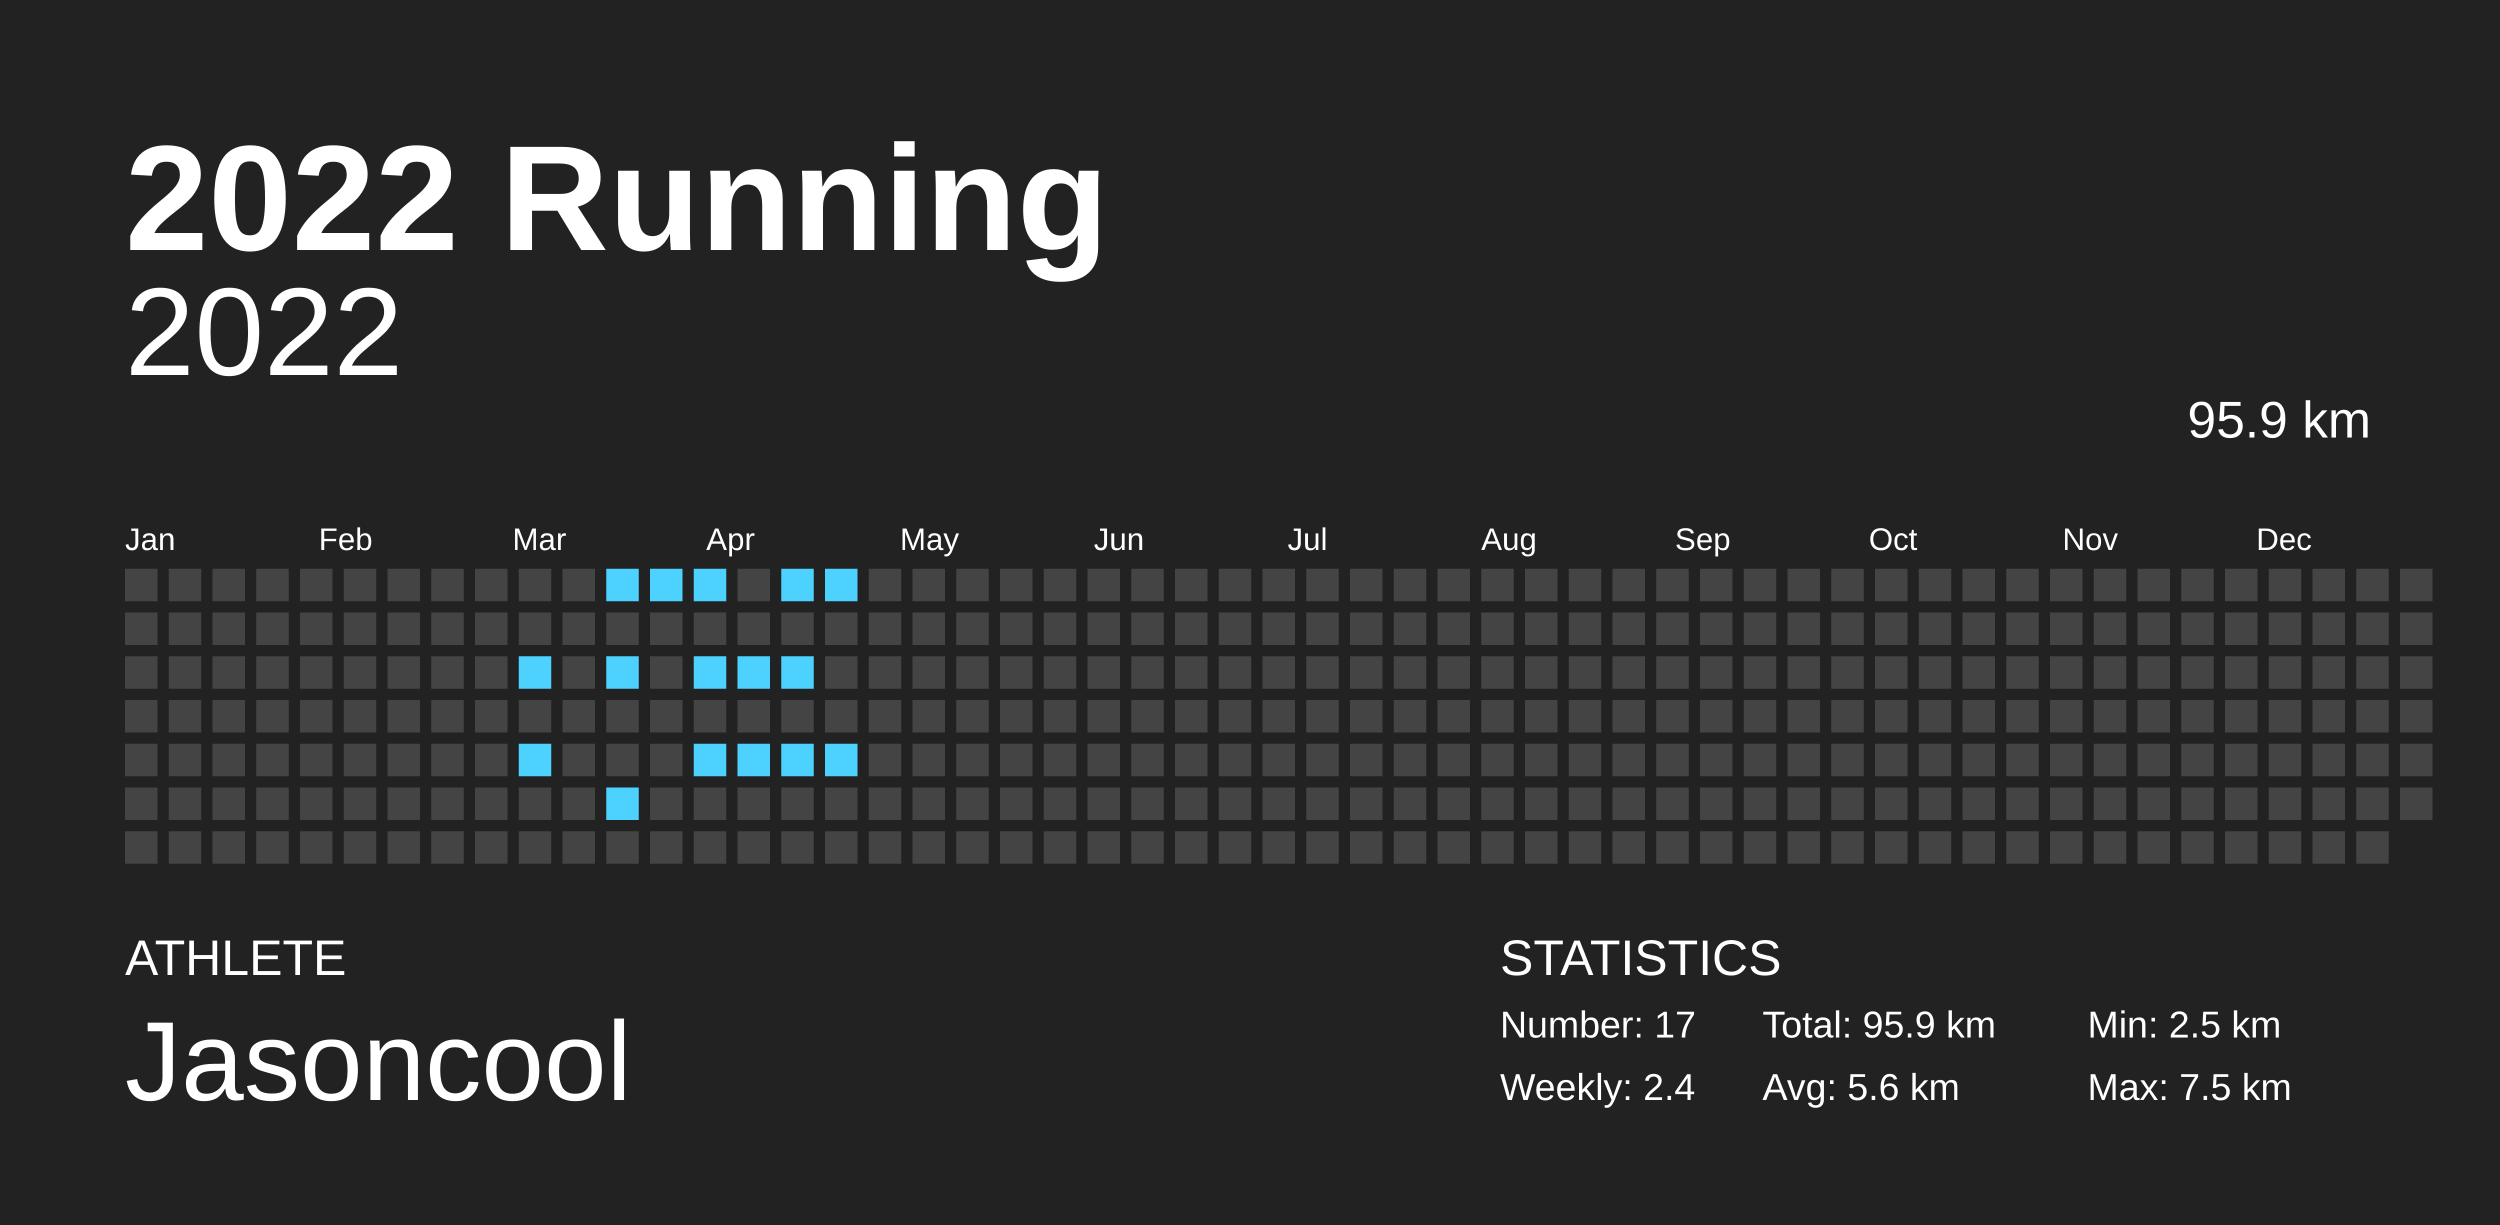
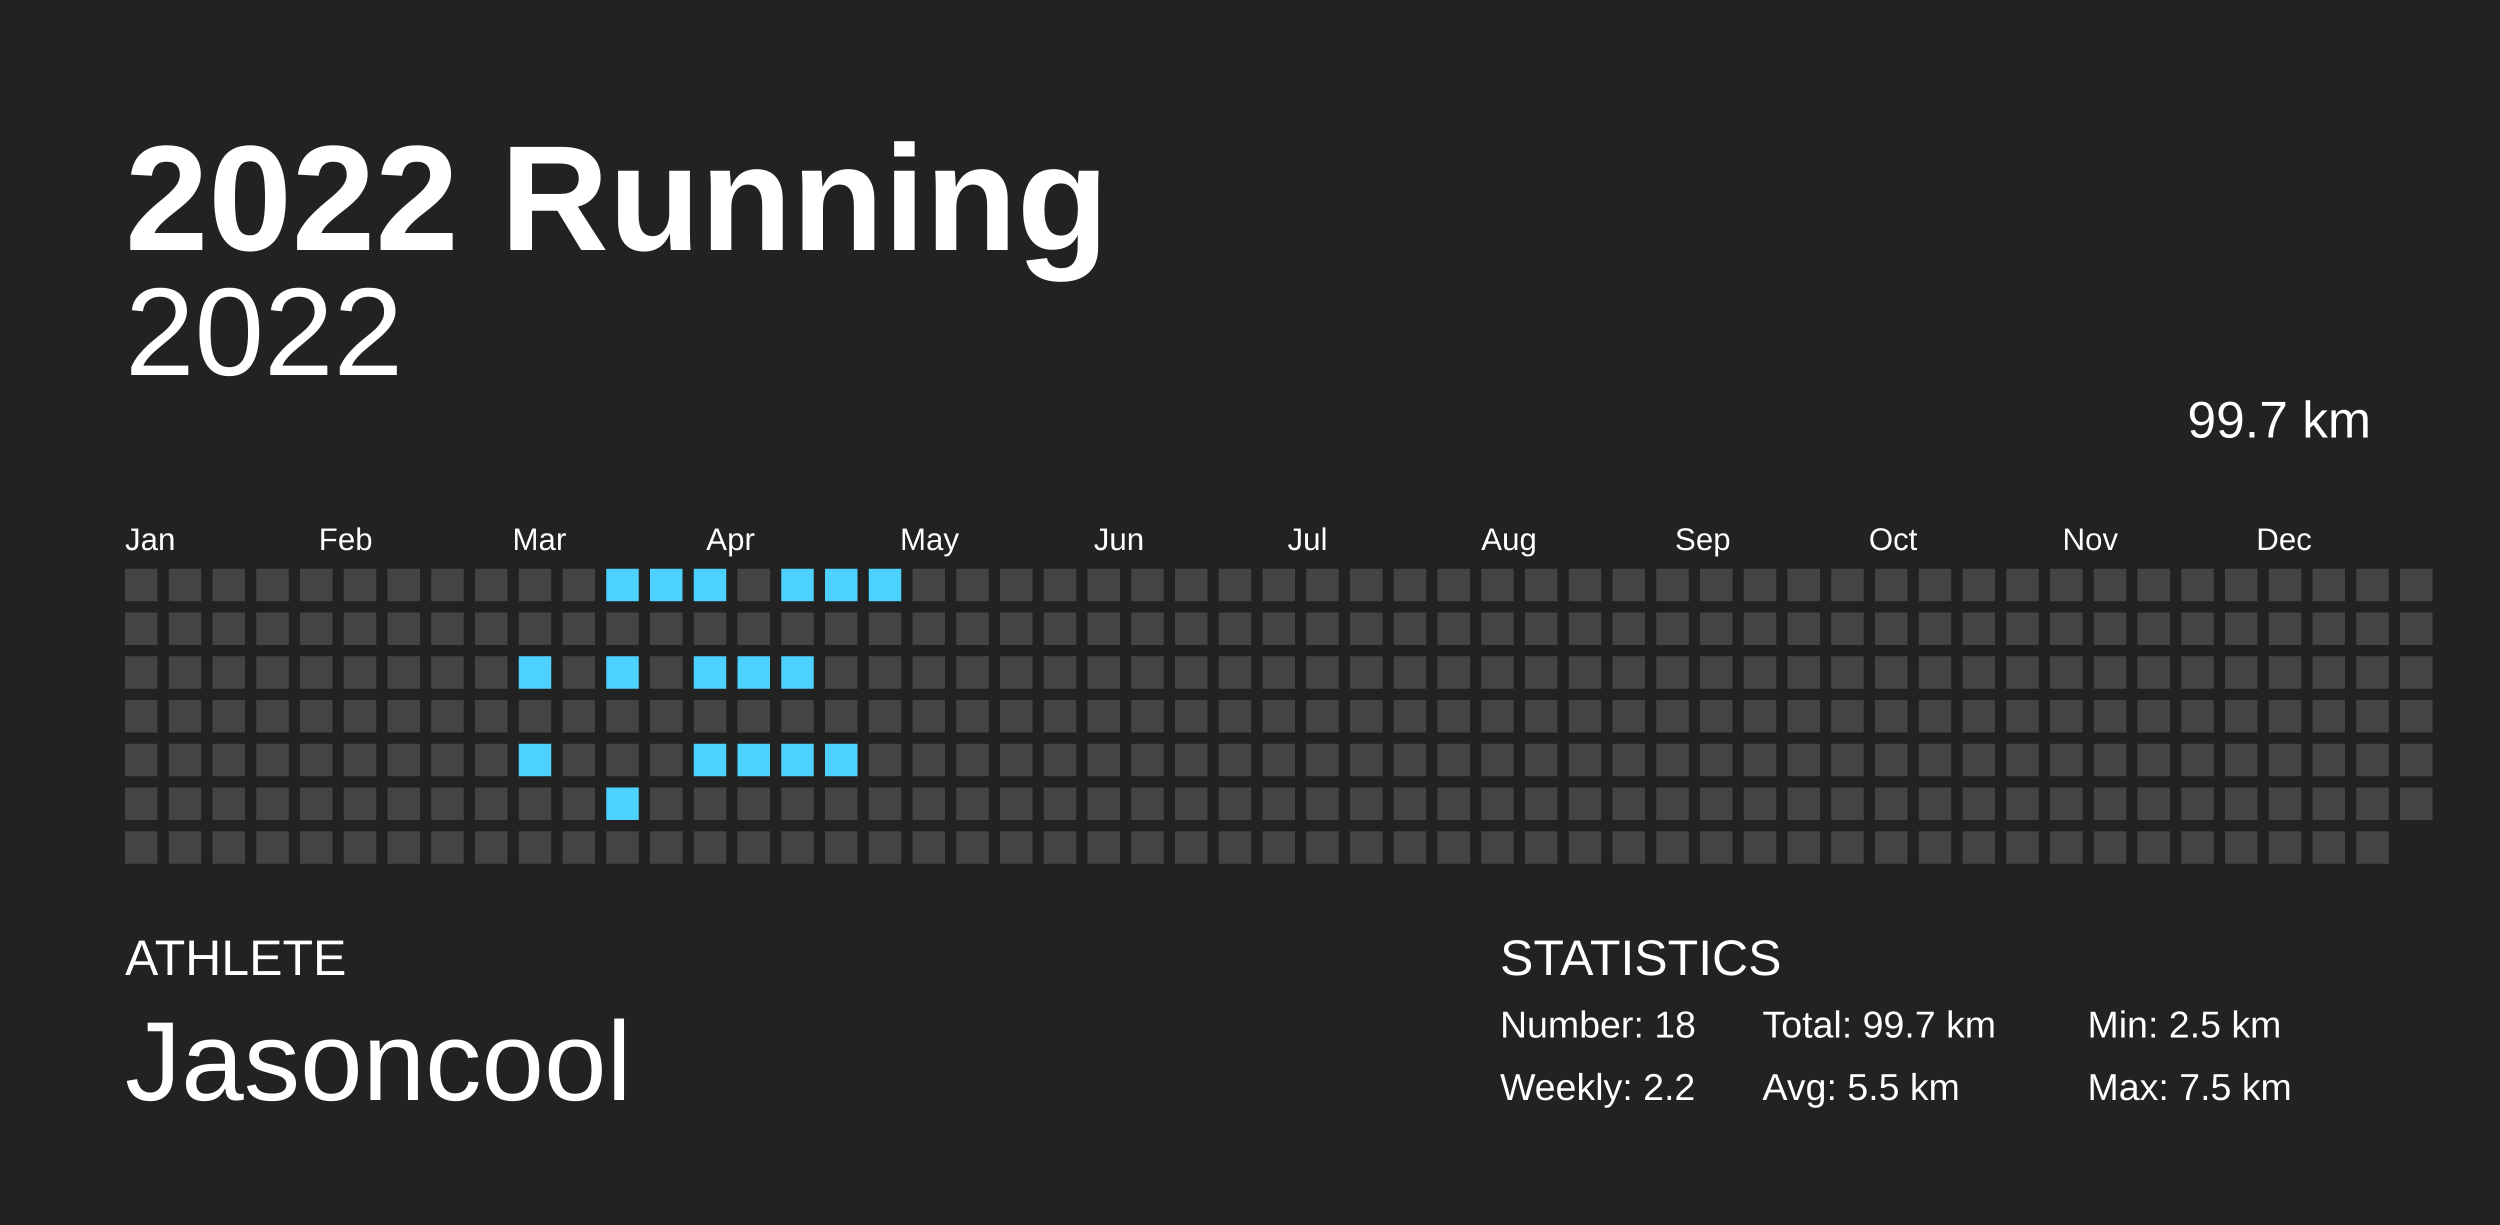
<svg xmlns="http://www.w3.org/2000/svg" baseProfile="full" height="98mm" version="1.1" viewBox="0,0,200,98" width="200mm">
  <defs />
  <rect fill="#222222" height="98" width="200" x="0" y="0" />
  <text fill="#FFFFFF" style="font-size:12px; font-family:Arial; font-weight:bold;" x="10" y="20">2022 Running</text>
  <text fill="#FFFFFF" style="font-size:4px; font-family:Arial" x="10" y="78">ATHLETE</text>
  <text fill="#FFFFFF" style="font-size:9px; font-family:Arial" x="10" y="88">Jasoncool</text>
  <text fill="#FFFFFF" style="font-size:4px; font-family:Arial" x="120" y="78">STATISTICS</text>
-   <text fill="#FFFFFF" style="font-size:3px; font-family:Arial" x="120" y="83">Number: 17</text>
-   <text fill="#FFFFFF" style="font-size:3px; font-family:Arial" x="120" y="88">Weekly: 2.4</text>
-   <text fill="#FFFFFF" style="font-size:3px; font-family:Arial" x="141" y="83">Total: 95.9 km</text>
-   <text fill="#FFFFFF" style="font-size:3px; font-family:Arial" x="141" y="88">Avg: 5.6 km</text>
+   <text fill="#FFFFFF" style="font-size:3px; font-family:Arial" x="120" y="83">Number: 18</text>
+   <text fill="#FFFFFF" style="font-size:3px; font-family:Arial" x="120" y="88">Weekly: 2.2</text>
+   <text fill="#FFFFFF" style="font-size:3px; font-family:Arial" x="141" y="83">Total: 99.7 km</text>
+   <text fill="#FFFFFF" style="font-size:3px; font-family:Arial" x="141" y="88">Avg: 5.5 km</text>
  <text fill="#FFFFFF" style="font-size:3px; font-family:Arial" x="167" y="83">Min: 2.5 km</text>
  <text fill="#FFFFFF" style="font-size:3px; font-family:Arial" x="167" y="88">Max: 7.5 km</text>
  <text alignment-baseline="hanging" fill="#FFFFFF" style="font-size:10.0px; font-family:Arial;" x="10" y="30">2022</text>
-   <text alignment-baseline="hanging" fill="#FFFFFF" style="font-size:4.125px; font-family:Arial;" x="175" y="35">95.9 km</text>
+   <text alignment-baseline="hanging" fill="#FFFFFF" style="font-size:4.125px; font-family:Arial;" x="175" y="35">99.7 km</text>
  <text fill="#FFFFFF" style="font-size:2.5px; font-family:Arial" x="10.0" y="44">Jan</text>
  <text fill="#FFFFFF" style="font-size:2.5px; font-family:Arial" x="25.5" y="44">Feb</text>
  <text fill="#FFFFFF" style="font-size:2.5px; font-family:Arial" x="41.0" y="44">Mar</text>
  <text fill="#FFFFFF" style="font-size:2.5px; font-family:Arial" x="56.5" y="44">Apr</text>
  <text fill="#FFFFFF" style="font-size:2.5px; font-family:Arial" x="72.0" y="44">May</text>
  <text fill="#FFFFFF" style="font-size:2.5px; font-family:Arial" x="87.5" y="44">Jun</text>
  <text fill="#FFFFFF" style="font-size:2.5px; font-family:Arial" x="103.0" y="44">Jul</text>
  <text fill="#FFFFFF" style="font-size:2.5px; font-family:Arial" x="118.5" y="44">Aug</text>
  <text fill="#FFFFFF" style="font-size:2.5px; font-family:Arial" x="134.0" y="44">Sep</text>
  <text fill="#FFFFFF" style="font-size:2.5px; font-family:Arial" x="149.5" y="44">Oct</text>
  <text fill="#FFFFFF" style="font-size:2.5px; font-family:Arial" x="165.0" y="44">Nov</text>
  <text fill="#FFFFFF" style="font-size:2.5px; font-family:Arial" x="180.5" y="44">Dec</text>
  <rect fill="#444444" height="2.6" width="2.6" x="10.0" y="45.5" />
  <rect fill="#444444" height="2.6" width="2.6" x="10.0" y="49.0" />
  <rect fill="#444444" height="2.6" width="2.6" x="10.0" y="52.5" />
  <rect fill="#444444" height="2.6" width="2.6" x="10.0" y="56.0" />
  <rect fill="#444444" height="2.6" width="2.6" x="10.0" y="59.5" />
  <rect fill="#444444" height="2.6" width="2.6" x="10.0" y="63.0" />
  <rect fill="#444444" height="2.6" width="2.6" x="10.0" y="66.5" />
  <rect fill="#444444" height="2.6" width="2.6" x="13.5" y="45.5" />
  <rect fill="#444444" height="2.6" width="2.6" x="13.5" y="49.0" />
  <rect fill="#444444" height="2.6" width="2.6" x="13.5" y="52.5" />
  <rect fill="#444444" height="2.6" width="2.6" x="13.5" y="56.0" />
  <rect fill="#444444" height="2.6" width="2.6" x="13.5" y="59.5" />
  <rect fill="#444444" height="2.6" width="2.6" x="13.5" y="63.0" />
  <rect fill="#444444" height="2.6" width="2.6" x="13.5" y="66.5" />
  <rect fill="#444444" height="2.6" width="2.6" x="17.0" y="45.5" />
  <rect fill="#444444" height="2.6" width="2.6" x="17.0" y="49.0" />
  <rect fill="#444444" height="2.6" width="2.6" x="17.0" y="52.5" />
  <rect fill="#444444" height="2.6" width="2.6" x="17.0" y="56.0" />
  <rect fill="#444444" height="2.6" width="2.6" x="17.0" y="59.5" />
  <rect fill="#444444" height="2.6" width="2.6" x="17.0" y="63.0" />
  <rect fill="#444444" height="2.6" width="2.6" x="17.0" y="66.5" />
  <rect fill="#444444" height="2.6" width="2.6" x="20.5" y="45.5" />
  <rect fill="#444444" height="2.6" width="2.6" x="20.5" y="49.0" />
  <rect fill="#444444" height="2.6" width="2.6" x="20.5" y="52.5" />
  <rect fill="#444444" height="2.6" width="2.6" x="20.5" y="56.0" />
  <rect fill="#444444" height="2.6" width="2.6" x="20.5" y="59.5" />
  <rect fill="#444444" height="2.6" width="2.6" x="20.5" y="63.0" />
  <rect fill="#444444" height="2.6" width="2.6" x="20.5" y="66.5" />
  <rect fill="#444444" height="2.6" width="2.6" x="24.0" y="45.5" />
  <rect fill="#444444" height="2.6" width="2.6" x="24.0" y="49.0" />
  <rect fill="#444444" height="2.6" width="2.6" x="24.0" y="52.5" />
  <rect fill="#444444" height="2.6" width="2.6" x="24.0" y="56.0" />
  <rect fill="#444444" height="2.6" width="2.6" x="24.0" y="59.5" />
  <rect fill="#444444" height="2.6" width="2.6" x="24.0" y="63.0" />
  <rect fill="#444444" height="2.6" width="2.6" x="24.0" y="66.5" />
  <rect fill="#444444" height="2.6" width="2.6" x="27.5" y="45.5" />
  <rect fill="#444444" height="2.6" width="2.6" x="27.5" y="49.0" />
  <rect fill="#444444" height="2.6" width="2.6" x="27.5" y="52.5" />
  <rect fill="#444444" height="2.6" width="2.6" x="27.5" y="56.0" />
  <rect fill="#444444" height="2.6" width="2.6" x="27.5" y="59.5" />
  <rect fill="#444444" height="2.6" width="2.6" x="27.5" y="63.0" />
  <rect fill="#444444" height="2.6" width="2.6" x="27.5" y="66.5" />
  <rect fill="#444444" height="2.6" width="2.6" x="31.0" y="45.5" />
  <rect fill="#444444" height="2.6" width="2.6" x="31.0" y="49.0" />
  <rect fill="#444444" height="2.6" width="2.6" x="31.0" y="52.5" />
  <rect fill="#444444" height="2.6" width="2.6" x="31.0" y="56.0" />
  <rect fill="#444444" height="2.6" width="2.6" x="31.0" y="59.5" />
  <rect fill="#444444" height="2.6" width="2.6" x="31.0" y="63.0" />
  <rect fill="#444444" height="2.6" width="2.6" x="31.0" y="66.5" />
  <rect fill="#444444" height="2.6" width="2.6" x="34.5" y="45.5" />
  <rect fill="#444444" height="2.6" width="2.6" x="34.5" y="49.0" />
  <rect fill="#444444" height="2.6" width="2.6" x="34.5" y="52.5" />
  <rect fill="#444444" height="2.6" width="2.6" x="34.5" y="56.0" />
  <rect fill="#444444" height="2.6" width="2.6" x="34.5" y="59.5" />
  <rect fill="#444444" height="2.6" width="2.6" x="34.5" y="63.0" />
  <rect fill="#444444" height="2.6" width="2.6" x="34.5" y="66.5" />
  <rect fill="#444444" height="2.6" width="2.6" x="38.0" y="45.5" />
  <rect fill="#444444" height="2.6" width="2.6" x="38.0" y="49.0" />
  <rect fill="#444444" height="2.6" width="2.6" x="38.0" y="52.5" />
  <rect fill="#444444" height="2.6" width="2.6" x="38.0" y="56.0" />
  <rect fill="#444444" height="2.6" width="2.6" x="38.0" y="59.5" />
  <rect fill="#444444" height="2.6" width="2.6" x="38.0" y="63.0" />
  <rect fill="#444444" height="2.6" width="2.6" x="38.0" y="66.5" />
  <rect fill="#444444" height="2.6" width="2.6" x="41.5" y="45.5" />
  <rect fill="#444444" height="2.6" width="2.6" x="41.5" y="49.0" />
  <rect fill="#4dd2ff" height="2.6" width="2.6" x="41.5" y="52.5" />
  <rect fill="#444444" height="2.6" width="2.6" x="41.5" y="56.0" />
  <rect fill="#4dd2ff" height="2.6" width="2.6" x="41.5" y="59.5" />
  <rect fill="#444444" height="2.6" width="2.6" x="41.5" y="63.0" />
  <rect fill="#444444" height="2.6" width="2.6" x="41.5" y="66.5" />
  <rect fill="#444444" height="2.6" width="2.6" x="45.0" y="45.5" />
  <rect fill="#444444" height="2.6" width="2.6" x="45.0" y="49.0" />
  <rect fill="#444444" height="2.6" width="2.6" x="45.0" y="52.5" />
  <rect fill="#444444" height="2.6" width="2.6" x="45.0" y="56.0" />
  <rect fill="#444444" height="2.6" width="2.6" x="45.0" y="59.5" />
  <rect fill="#444444" height="2.6" width="2.6" x="45.0" y="63.0" />
  <rect fill="#444444" height="2.6" width="2.6" x="45.0" y="66.5" />
  <rect fill="#4dd2ff" height="2.6" width="2.6" x="48.5" y="45.5" />
  <rect fill="#444444" height="2.6" width="2.6" x="48.5" y="49.0" />
  <rect fill="#4dd2ff" height="2.6" width="2.6" x="48.5" y="52.5" />
  <rect fill="#444444" height="2.6" width="2.6" x="48.5" y="56.0" />
  <rect fill="#444444" height="2.6" width="2.6" x="48.5" y="59.5" />
  <rect fill="#4dd2ff" height="2.6" width="2.6" x="48.5" y="63.0" />
  <rect fill="#444444" height="2.6" width="2.6" x="48.5" y="66.5" />
  <rect fill="#4dd2ff" height="2.6" width="2.6" x="52.0" y="45.5" />
  <rect fill="#444444" height="2.6" width="2.6" x="52.0" y="49.0" />
  <rect fill="#444444" height="2.6" width="2.6" x="52.0" y="52.5" />
  <rect fill="#444444" height="2.6" width="2.6" x="52.0" y="56.0" />
  <rect fill="#444444" height="2.6" width="2.6" x="52.0" y="59.5" />
  <rect fill="#444444" height="2.6" width="2.6" x="52.0" y="63.0" />
  <rect fill="#444444" height="2.6" width="2.6" x="52.0" y="66.5" />
  <rect fill="#4dd2ff" height="2.6" width="2.6" x="55.5" y="45.5" />
  <rect fill="#444444" height="2.6" width="2.6" x="55.5" y="49.0" />
  <rect fill="#4dd2ff" height="2.6" width="2.6" x="55.5" y="52.5" />
  <rect fill="#444444" height="2.6" width="2.6" x="55.5" y="56.0" />
  <rect fill="#4dd2ff" height="2.6" width="2.6" x="55.5" y="59.5" />
  <rect fill="#444444" height="2.6" width="2.6" x="55.5" y="63.0" />
  <rect fill="#444444" height="2.6" width="2.6" x="55.5" y="66.5" />
  <rect fill="#444444" height="2.6" width="2.6" x="59.0" y="45.5" />
  <rect fill="#444444" height="2.6" width="2.6" x="59.0" y="49.0" />
  <rect fill="#4dd2ff" height="2.6" width="2.6" x="59.0" y="52.5" />
  <rect fill="#444444" height="2.6" width="2.6" x="59.0" y="56.0" />
  <rect fill="#4dd2ff" height="2.6" width="2.6" x="59.0" y="59.5" />
  <rect fill="#444444" height="2.6" width="2.6" x="59.0" y="63.0" />
  <rect fill="#444444" height="2.6" width="2.6" x="59.0" y="66.5" />
  <rect fill="#4dd2ff" height="2.6" width="2.6" x="62.5" y="45.5" />
  <rect fill="#444444" height="2.6" width="2.6" x="62.5" y="49.0" />
  <rect fill="#4dd2ff" height="2.6" width="2.6" x="62.5" y="52.5" />
  <rect fill="#444444" height="2.6" width="2.6" x="62.5" y="56.0" />
  <rect fill="#4dd2ff" height="2.6" width="2.6" x="62.5" y="59.5" />
  <rect fill="#444444" height="2.6" width="2.6" x="62.5" y="63.0" />
  <rect fill="#444444" height="2.6" width="2.6" x="62.5" y="66.5" />
  <rect fill="#4dd2ff" height="2.6" width="2.6" x="66.0" y="45.5" />
  <rect fill="#444444" height="2.6" width="2.6" x="66.0" y="49.0" />
  <rect fill="#444444" height="2.6" width="2.6" x="66.0" y="52.5" />
  <rect fill="#444444" height="2.6" width="2.6" x="66.0" y="56.0" />
  <rect fill="#4dd2ff" height="2.6" width="2.6" x="66.0" y="59.5" />
  <rect fill="#444444" height="2.6" width="2.6" x="66.0" y="63.0" />
  <rect fill="#444444" height="2.6" width="2.6" x="66.0" y="66.5" />
-   <rect fill="#444444" height="2.6" width="2.6" x="69.5" y="45.5" />
+   <rect fill="#4dd2ff" height="2.6" width="2.6" x="69.5" y="45.5" />
  <rect fill="#444444" height="2.6" width="2.6" x="69.5" y="49.0" />
  <rect fill="#444444" height="2.6" width="2.6" x="69.5" y="52.5" />
  <rect fill="#444444" height="2.6" width="2.6" x="69.5" y="56.0" />
  <rect fill="#444444" height="2.6" width="2.6" x="69.5" y="59.5" />
  <rect fill="#444444" height="2.6" width="2.6" x="69.5" y="63.0" />
  <rect fill="#444444" height="2.6" width="2.6" x="69.5" y="66.5" />
  <rect fill="#444444" height="2.6" width="2.6" x="73.0" y="45.5" />
  <rect fill="#444444" height="2.6" width="2.6" x="73.0" y="49.0" />
  <rect fill="#444444" height="2.6" width="2.6" x="73.0" y="52.5" />
  <rect fill="#444444" height="2.6" width="2.6" x="73.0" y="56.0" />
  <rect fill="#444444" height="2.6" width="2.6" x="73.0" y="59.5" />
  <rect fill="#444444" height="2.6" width="2.6" x="73.0" y="63.0" />
  <rect fill="#444444" height="2.6" width="2.6" x="73.0" y="66.5" />
  <rect fill="#444444" height="2.6" width="2.6" x="76.5" y="45.5" />
  <rect fill="#444444" height="2.6" width="2.6" x="76.5" y="49.0" />
  <rect fill="#444444" height="2.6" width="2.6" x="76.5" y="52.5" />
  <rect fill="#444444" height="2.6" width="2.6" x="76.5" y="56.0" />
  <rect fill="#444444" height="2.6" width="2.6" x="76.5" y="59.5" />
  <rect fill="#444444" height="2.6" width="2.6" x="76.5" y="63.0" />
  <rect fill="#444444" height="2.6" width="2.6" x="76.5" y="66.5" />
  <rect fill="#444444" height="2.6" width="2.6" x="80.0" y="45.5" />
  <rect fill="#444444" height="2.6" width="2.6" x="80.0" y="49.0" />
  <rect fill="#444444" height="2.6" width="2.6" x="80.0" y="52.5" />
  <rect fill="#444444" height="2.6" width="2.6" x="80.0" y="56.0" />
  <rect fill="#444444" height="2.6" width="2.6" x="80.0" y="59.5" />
  <rect fill="#444444" height="2.6" width="2.6" x="80.0" y="63.0" />
  <rect fill="#444444" height="2.6" width="2.6" x="80.0" y="66.5" />
  <rect fill="#444444" height="2.6" width="2.6" x="83.5" y="45.5" />
  <rect fill="#444444" height="2.6" width="2.6" x="83.5" y="49.0" />
  <rect fill="#444444" height="2.6" width="2.6" x="83.5" y="52.5" />
  <rect fill="#444444" height="2.6" width="2.6" x="83.5" y="56.0" />
  <rect fill="#444444" height="2.6" width="2.6" x="83.5" y="59.5" />
  <rect fill="#444444" height="2.6" width="2.6" x="83.5" y="63.0" />
  <rect fill="#444444" height="2.6" width="2.6" x="83.5" y="66.5" />
  <rect fill="#444444" height="2.6" width="2.6" x="87.0" y="45.5" />
  <rect fill="#444444" height="2.6" width="2.6" x="87.0" y="49.0" />
  <rect fill="#444444" height="2.6" width="2.6" x="87.0" y="52.5" />
  <rect fill="#444444" height="2.6" width="2.6" x="87.0" y="56.0" />
  <rect fill="#444444" height="2.6" width="2.6" x="87.0" y="59.5" />
  <rect fill="#444444" height="2.6" width="2.6" x="87.0" y="63.0" />
  <rect fill="#444444" height="2.6" width="2.6" x="87.0" y="66.5" />
  <rect fill="#444444" height="2.6" width="2.6" x="90.5" y="45.5" />
  <rect fill="#444444" height="2.6" width="2.6" x="90.5" y="49.0" />
  <rect fill="#444444" height="2.6" width="2.6" x="90.5" y="52.5" />
  <rect fill="#444444" height="2.6" width="2.6" x="90.5" y="56.0" />
  <rect fill="#444444" height="2.6" width="2.6" x="90.5" y="59.5" />
  <rect fill="#444444" height="2.6" width="2.6" x="90.5" y="63.0" />
  <rect fill="#444444" height="2.6" width="2.6" x="90.5" y="66.5" />
  <rect fill="#444444" height="2.6" width="2.6" x="94.0" y="45.5" />
  <rect fill="#444444" height="2.6" width="2.6" x="94.0" y="49.0" />
  <rect fill="#444444" height="2.6" width="2.6" x="94.0" y="52.5" />
  <rect fill="#444444" height="2.6" width="2.6" x="94.0" y="56.0" />
  <rect fill="#444444" height="2.6" width="2.6" x="94.0" y="59.5" />
  <rect fill="#444444" height="2.6" width="2.6" x="94.0" y="63.0" />
  <rect fill="#444444" height="2.6" width="2.6" x="94.0" y="66.5" />
  <rect fill="#444444" height="2.6" width="2.6" x="97.5" y="45.5" />
  <rect fill="#444444" height="2.6" width="2.6" x="97.5" y="49.0" />
  <rect fill="#444444" height="2.6" width="2.6" x="97.5" y="52.5" />
  <rect fill="#444444" height="2.6" width="2.6" x="97.5" y="56.0" />
  <rect fill="#444444" height="2.6" width="2.6" x="97.5" y="59.5" />
  <rect fill="#444444" height="2.6" width="2.6" x="97.5" y="63.0" />
  <rect fill="#444444" height="2.6" width="2.6" x="97.5" y="66.5" />
  <rect fill="#444444" height="2.6" width="2.6" x="101.0" y="45.5" />
  <rect fill="#444444" height="2.6" width="2.6" x="101.0" y="49.0" />
  <rect fill="#444444" height="2.6" width="2.6" x="101.0" y="52.5" />
  <rect fill="#444444" height="2.6" width="2.6" x="101.0" y="56.0" />
  <rect fill="#444444" height="2.6" width="2.6" x="101.0" y="59.5" />
  <rect fill="#444444" height="2.6" width="2.6" x="101.0" y="63.0" />
  <rect fill="#444444" height="2.6" width="2.6" x="101.0" y="66.5" />
  <rect fill="#444444" height="2.6" width="2.6" x="104.5" y="45.5" />
  <rect fill="#444444" height="2.6" width="2.6" x="104.5" y="49.0" />
  <rect fill="#444444" height="2.6" width="2.6" x="104.5" y="52.5" />
  <rect fill="#444444" height="2.6" width="2.6" x="104.5" y="56.0" />
  <rect fill="#444444" height="2.6" width="2.6" x="104.5" y="59.5" />
  <rect fill="#444444" height="2.6" width="2.6" x="104.5" y="63.0" />
  <rect fill="#444444" height="2.6" width="2.6" x="104.5" y="66.5" />
  <rect fill="#444444" height="2.6" width="2.6" x="108.0" y="45.5" />
  <rect fill="#444444" height="2.6" width="2.6" x="108.0" y="49.0" />
  <rect fill="#444444" height="2.6" width="2.6" x="108.0" y="52.5" />
  <rect fill="#444444" height="2.6" width="2.6" x="108.0" y="56.0" />
  <rect fill="#444444" height="2.6" width="2.6" x="108.0" y="59.5" />
  <rect fill="#444444" height="2.6" width="2.6" x="108.0" y="63.0" />
  <rect fill="#444444" height="2.6" width="2.6" x="108.0" y="66.5" />
  <rect fill="#444444" height="2.6" width="2.6" x="111.5" y="45.5" />
  <rect fill="#444444" height="2.6" width="2.6" x="111.5" y="49.0" />
  <rect fill="#444444" height="2.6" width="2.6" x="111.5" y="52.5" />
  <rect fill="#444444" height="2.6" width="2.6" x="111.5" y="56.0" />
  <rect fill="#444444" height="2.6" width="2.6" x="111.5" y="59.5" />
  <rect fill="#444444" height="2.6" width="2.6" x="111.5" y="63.0" />
  <rect fill="#444444" height="2.6" width="2.6" x="111.5" y="66.5" />
  <rect fill="#444444" height="2.6" width="2.6" x="115.0" y="45.5" />
  <rect fill="#444444" height="2.6" width="2.6" x="115.0" y="49.0" />
  <rect fill="#444444" height="2.6" width="2.6" x="115.0" y="52.5" />
  <rect fill="#444444" height="2.6" width="2.6" x="115.0" y="56.0" />
  <rect fill="#444444" height="2.6" width="2.6" x="115.0" y="59.5" />
  <rect fill="#444444" height="2.6" width="2.6" x="115.0" y="63.0" />
  <rect fill="#444444" height="2.6" width="2.6" x="115.0" y="66.5" />
  <rect fill="#444444" height="2.6" width="2.6" x="118.5" y="45.5" />
  <rect fill="#444444" height="2.6" width="2.6" x="118.5" y="49.0" />
  <rect fill="#444444" height="2.6" width="2.6" x="118.5" y="52.5" />
  <rect fill="#444444" height="2.6" width="2.6" x="118.5" y="56.0" />
  <rect fill="#444444" height="2.6" width="2.6" x="118.5" y="59.5" />
  <rect fill="#444444" height="2.6" width="2.6" x="118.5" y="63.0" />
  <rect fill="#444444" height="2.6" width="2.6" x="118.5" y="66.5" />
  <rect fill="#444444" height="2.6" width="2.6" x="122.0" y="45.5" />
  <rect fill="#444444" height="2.6" width="2.6" x="122.0" y="49.0" />
  <rect fill="#444444" height="2.6" width="2.6" x="122.0" y="52.5" />
  <rect fill="#444444" height="2.6" width="2.6" x="122.0" y="56.0" />
  <rect fill="#444444" height="2.6" width="2.6" x="122.0" y="59.5" />
  <rect fill="#444444" height="2.6" width="2.6" x="122.0" y="63.0" />
  <rect fill="#444444" height="2.6" width="2.6" x="122.0" y="66.5" />
  <rect fill="#444444" height="2.6" width="2.6" x="125.5" y="45.5" />
  <rect fill="#444444" height="2.6" width="2.6" x="125.5" y="49.0" />
  <rect fill="#444444" height="2.6" width="2.6" x="125.5" y="52.5" />
  <rect fill="#444444" height="2.6" width="2.6" x="125.5" y="56.0" />
  <rect fill="#444444" height="2.6" width="2.6" x="125.5" y="59.5" />
  <rect fill="#444444" height="2.6" width="2.6" x="125.5" y="63.0" />
  <rect fill="#444444" height="2.6" width="2.6" x="125.5" y="66.5" />
  <rect fill="#444444" height="2.6" width="2.6" x="129.0" y="45.5" />
  <rect fill="#444444" height="2.6" width="2.6" x="129.0" y="49.0" />
  <rect fill="#444444" height="2.6" width="2.6" x="129.0" y="52.5" />
  <rect fill="#444444" height="2.6" width="2.6" x="129.0" y="56.0" />
  <rect fill="#444444" height="2.6" width="2.6" x="129.0" y="59.5" />
  <rect fill="#444444" height="2.6" width="2.6" x="129.0" y="63.0" />
  <rect fill="#444444" height="2.6" width="2.6" x="129.0" y="66.5" />
  <rect fill="#444444" height="2.6" width="2.6" x="132.5" y="45.5" />
  <rect fill="#444444" height="2.6" width="2.6" x="132.5" y="49.0" />
  <rect fill="#444444" height="2.6" width="2.6" x="132.5" y="52.5" />
  <rect fill="#444444" height="2.6" width="2.6" x="132.5" y="56.0" />
  <rect fill="#444444" height="2.6" width="2.6" x="132.5" y="59.5" />
  <rect fill="#444444" height="2.6" width="2.6" x="132.5" y="63.0" />
  <rect fill="#444444" height="2.6" width="2.6" x="132.5" y="66.5" />
  <rect fill="#444444" height="2.6" width="2.6" x="136.0" y="45.5" />
  <rect fill="#444444" height="2.6" width="2.6" x="136.0" y="49.0" />
  <rect fill="#444444" height="2.6" width="2.6" x="136.0" y="52.5" />
  <rect fill="#444444" height="2.6" width="2.6" x="136.0" y="56.0" />
  <rect fill="#444444" height="2.6" width="2.6" x="136.0" y="59.5" />
  <rect fill="#444444" height="2.6" width="2.6" x="136.0" y="63.0" />
  <rect fill="#444444" height="2.6" width="2.6" x="136.0" y="66.5" />
  <rect fill="#444444" height="2.6" width="2.6" x="139.5" y="45.5" />
  <rect fill="#444444" height="2.6" width="2.6" x="139.5" y="49.0" />
  <rect fill="#444444" height="2.6" width="2.6" x="139.5" y="52.5" />
  <rect fill="#444444" height="2.6" width="2.6" x="139.5" y="56.0" />
  <rect fill="#444444" height="2.6" width="2.6" x="139.5" y="59.5" />
  <rect fill="#444444" height="2.6" width="2.6" x="139.5" y="63.0" />
  <rect fill="#444444" height="2.6" width="2.6" x="139.5" y="66.5" />
  <rect fill="#444444" height="2.6" width="2.6" x="143.0" y="45.5" />
  <rect fill="#444444" height="2.6" width="2.6" x="143.0" y="49.0" />
  <rect fill="#444444" height="2.6" width="2.6" x="143.0" y="52.5" />
  <rect fill="#444444" height="2.6" width="2.6" x="143.0" y="56.0" />
  <rect fill="#444444" height="2.6" width="2.6" x="143.0" y="59.5" />
  <rect fill="#444444" height="2.6" width="2.6" x="143.0" y="63.0" />
  <rect fill="#444444" height="2.6" width="2.6" x="143.0" y="66.5" />
  <rect fill="#444444" height="2.6" width="2.6" x="146.5" y="45.5" />
  <rect fill="#444444" height="2.6" width="2.6" x="146.5" y="49.0" />
  <rect fill="#444444" height="2.6" width="2.6" x="146.5" y="52.5" />
  <rect fill="#444444" height="2.6" width="2.6" x="146.5" y="56.0" />
  <rect fill="#444444" height="2.6" width="2.6" x="146.5" y="59.5" />
  <rect fill="#444444" height="2.6" width="2.6" x="146.5" y="63.0" />
  <rect fill="#444444" height="2.6" width="2.6" x="146.5" y="66.5" />
  <rect fill="#444444" height="2.6" width="2.6" x="150.0" y="45.5" />
  <rect fill="#444444" height="2.6" width="2.6" x="150.0" y="49.0" />
  <rect fill="#444444" height="2.6" width="2.6" x="150.0" y="52.5" />
  <rect fill="#444444" height="2.6" width="2.6" x="150.0" y="56.0" />
  <rect fill="#444444" height="2.6" width="2.6" x="150.0" y="59.5" />
  <rect fill="#444444" height="2.6" width="2.6" x="150.0" y="63.0" />
  <rect fill="#444444" height="2.6" width="2.6" x="150.0" y="66.5" />
  <rect fill="#444444" height="2.6" width="2.6" x="153.5" y="45.5" />
  <rect fill="#444444" height="2.6" width="2.6" x="153.5" y="49.0" />
  <rect fill="#444444" height="2.6" width="2.6" x="153.5" y="52.5" />
  <rect fill="#444444" height="2.6" width="2.6" x="153.5" y="56.0" />
  <rect fill="#444444" height="2.6" width="2.6" x="153.5" y="59.5" />
  <rect fill="#444444" height="2.6" width="2.6" x="153.5" y="63.0" />
  <rect fill="#444444" height="2.6" width="2.6" x="153.5" y="66.5" />
  <rect fill="#444444" height="2.6" width="2.6" x="157.0" y="45.5" />
  <rect fill="#444444" height="2.6" width="2.6" x="157.0" y="49.0" />
  <rect fill="#444444" height="2.6" width="2.6" x="157.0" y="52.5" />
  <rect fill="#444444" height="2.6" width="2.6" x="157.0" y="56.0" />
  <rect fill="#444444" height="2.6" width="2.6" x="157.0" y="59.5" />
  <rect fill="#444444" height="2.6" width="2.6" x="157.0" y="63.0" />
  <rect fill="#444444" height="2.6" width="2.6" x="157.0" y="66.5" />
  <rect fill="#444444" height="2.6" width="2.6" x="160.5" y="45.5" />
  <rect fill="#444444" height="2.6" width="2.6" x="160.5" y="49.0" />
  <rect fill="#444444" height="2.6" width="2.6" x="160.5" y="52.5" />
  <rect fill="#444444" height="2.6" width="2.6" x="160.5" y="56.0" />
  <rect fill="#444444" height="2.6" width="2.6" x="160.5" y="59.5" />
  <rect fill="#444444" height="2.6" width="2.6" x="160.5" y="63.0" />
  <rect fill="#444444" height="2.6" width="2.6" x="160.5" y="66.5" />
  <rect fill="#444444" height="2.6" width="2.6" x="164.0" y="45.5" />
  <rect fill="#444444" height="2.6" width="2.6" x="164.0" y="49.0" />
  <rect fill="#444444" height="2.6" width="2.6" x="164.0" y="52.5" />
  <rect fill="#444444" height="2.6" width="2.6" x="164.0" y="56.0" />
  <rect fill="#444444" height="2.6" width="2.6" x="164.0" y="59.5" />
  <rect fill="#444444" height="2.6" width="2.6" x="164.0" y="63.0" />
  <rect fill="#444444" height="2.6" width="2.6" x="164.0" y="66.5" />
  <rect fill="#444444" height="2.6" width="2.6" x="167.5" y="45.5" />
  <rect fill="#444444" height="2.6" width="2.6" x="167.5" y="49.0" />
  <rect fill="#444444" height="2.6" width="2.6" x="167.5" y="52.5" />
  <rect fill="#444444" height="2.6" width="2.6" x="167.5" y="56.0" />
  <rect fill="#444444" height="2.6" width="2.6" x="167.5" y="59.5" />
  <rect fill="#444444" height="2.6" width="2.6" x="167.5" y="63.0" />
  <rect fill="#444444" height="2.6" width="2.6" x="167.5" y="66.5" />
  <rect fill="#444444" height="2.6" width="2.6" x="171.0" y="45.5" />
  <rect fill="#444444" height="2.6" width="2.6" x="171.0" y="49.0" />
  <rect fill="#444444" height="2.6" width="2.6" x="171.0" y="52.5" />
  <rect fill="#444444" height="2.6" width="2.6" x="171.0" y="56.0" />
  <rect fill="#444444" height="2.6" width="2.6" x="171.0" y="59.5" />
  <rect fill="#444444" height="2.6" width="2.6" x="171.0" y="63.0" />
  <rect fill="#444444" height="2.6" width="2.6" x="171.0" y="66.5" />
  <rect fill="#444444" height="2.6" width="2.6" x="174.5" y="45.5" />
  <rect fill="#444444" height="2.6" width="2.6" x="174.5" y="49.0" />
  <rect fill="#444444" height="2.6" width="2.6" x="174.5" y="52.5" />
  <rect fill="#444444" height="2.6" width="2.6" x="174.5" y="56.0" />
  <rect fill="#444444" height="2.6" width="2.6" x="174.5" y="59.5" />
  <rect fill="#444444" height="2.6" width="2.6" x="174.5" y="63.0" />
  <rect fill="#444444" height="2.6" width="2.6" x="174.5" y="66.5" />
  <rect fill="#444444" height="2.6" width="2.6" x="178.0" y="45.5" />
  <rect fill="#444444" height="2.6" width="2.6" x="178.0" y="49.0" />
  <rect fill="#444444" height="2.6" width="2.6" x="178.0" y="52.5" />
  <rect fill="#444444" height="2.6" width="2.6" x="178.0" y="56.0" />
  <rect fill="#444444" height="2.6" width="2.6" x="178.0" y="59.5" />
  <rect fill="#444444" height="2.6" width="2.6" x="178.0" y="63.0" />
  <rect fill="#444444" height="2.6" width="2.6" x="178.0" y="66.5" />
  <rect fill="#444444" height="2.6" width="2.6" x="181.5" y="45.5" />
  <rect fill="#444444" height="2.6" width="2.6" x="181.5" y="49.0" />
  <rect fill="#444444" height="2.6" width="2.6" x="181.5" y="52.5" />
  <rect fill="#444444" height="2.6" width="2.6" x="181.5" y="56.0" />
  <rect fill="#444444" height="2.6" width="2.6" x="181.5" y="59.5" />
  <rect fill="#444444" height="2.6" width="2.6" x="181.5" y="63.0" />
  <rect fill="#444444" height="2.6" width="2.6" x="181.5" y="66.5" />
  <rect fill="#444444" height="2.6" width="2.6" x="185.0" y="45.5" />
  <rect fill="#444444" height="2.6" width="2.6" x="185.0" y="49.0" />
  <rect fill="#444444" height="2.6" width="2.6" x="185.0" y="52.5" />
  <rect fill="#444444" height="2.6" width="2.6" x="185.0" y="56.0" />
  <rect fill="#444444" height="2.6" width="2.6" x="185.0" y="59.5" />
  <rect fill="#444444" height="2.6" width="2.6" x="185.0" y="63.0" />
  <rect fill="#444444" height="2.6" width="2.6" x="185.0" y="66.5" />
  <rect fill="#444444" height="2.6" width="2.6" x="188.5" y="45.5" />
  <rect fill="#444444" height="2.6" width="2.6" x="188.5" y="49.0" />
  <rect fill="#444444" height="2.6" width="2.6" x="188.5" y="52.5" />
  <rect fill="#444444" height="2.6" width="2.6" x="188.5" y="56.0" />
  <rect fill="#444444" height="2.6" width="2.6" x="188.5" y="59.5" />
  <rect fill="#444444" height="2.6" width="2.6" x="188.5" y="63.0" />
  <rect fill="#444444" height="2.6" width="2.6" x="188.5" y="66.5" />
  <rect fill="#444444" height="2.6" width="2.6" x="192.0" y="45.5" />
  <rect fill="#444444" height="2.6" width="2.6" x="192.0" y="49.0" />
  <rect fill="#444444" height="2.6" width="2.6" x="192.0" y="52.5" />
  <rect fill="#444444" height="2.6" width="2.6" x="192.0" y="56.0" />
  <rect fill="#444444" height="2.6" width="2.6" x="192.0" y="59.5" />
  <rect fill="#444444" height="2.6" width="2.6" x="192.0" y="63.0" />
</svg>
